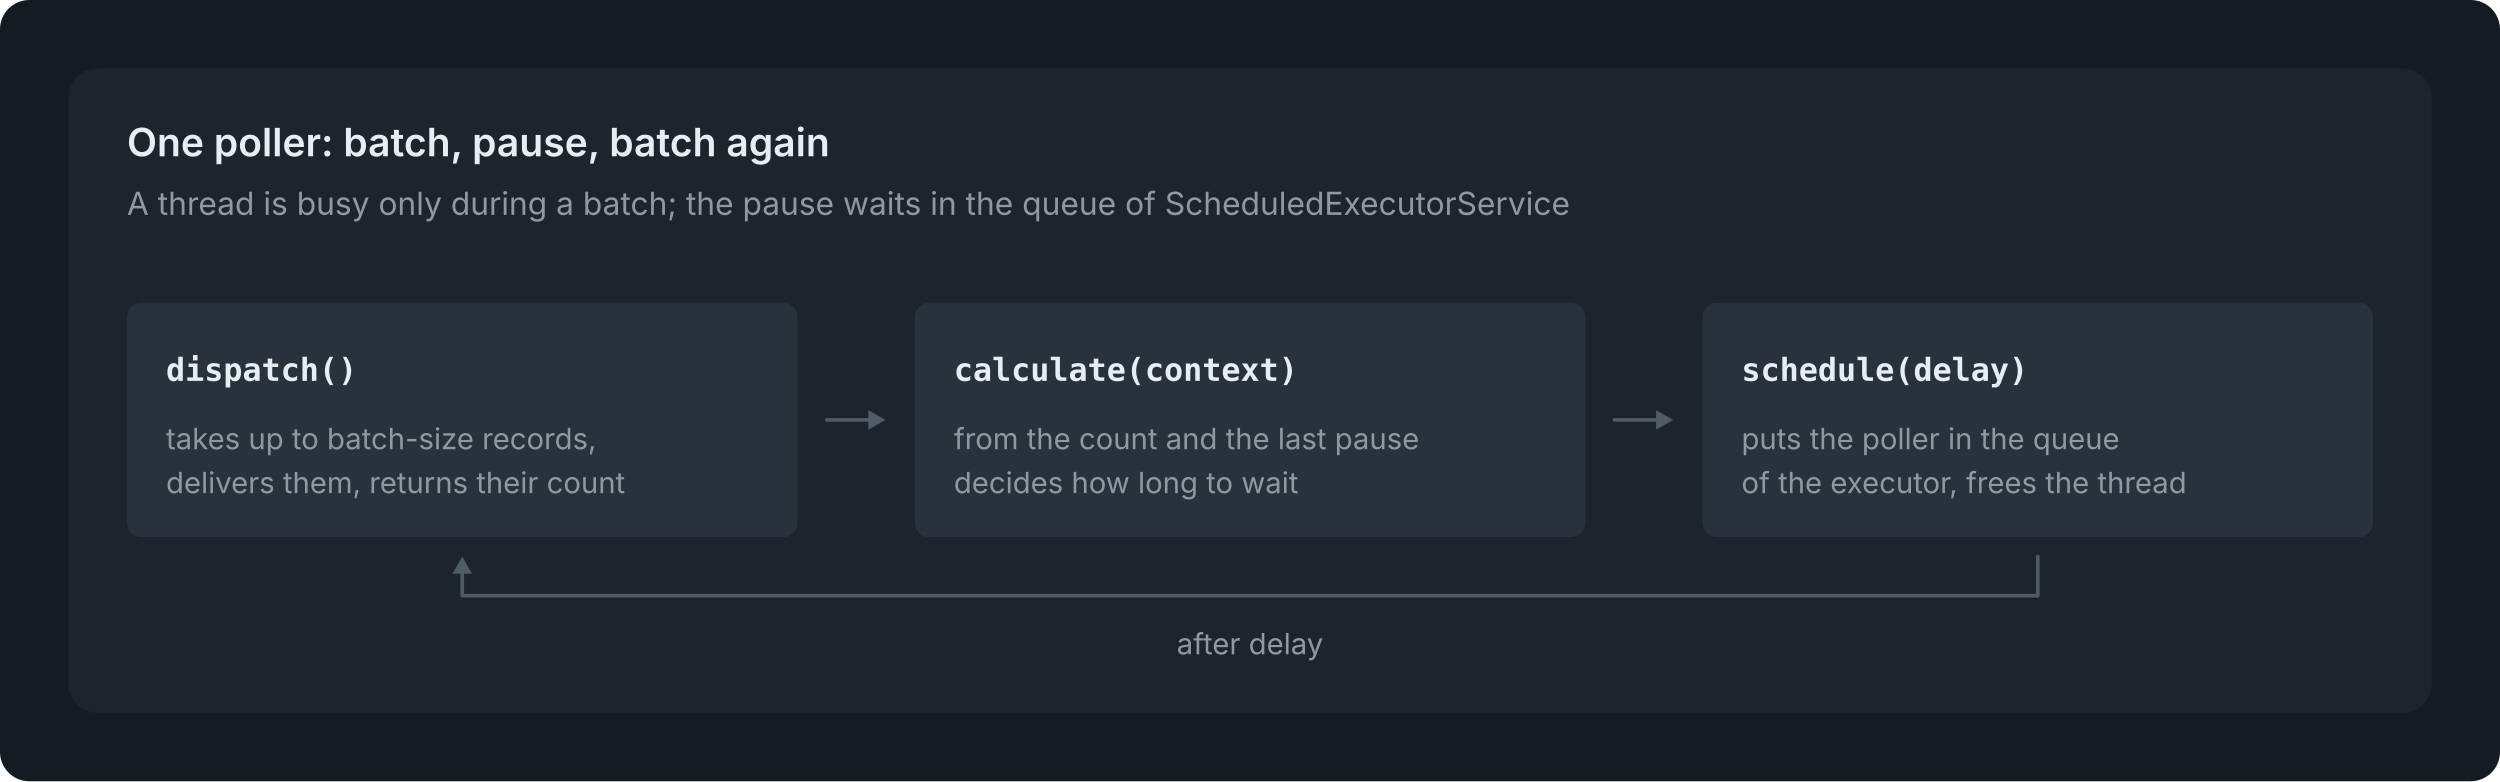
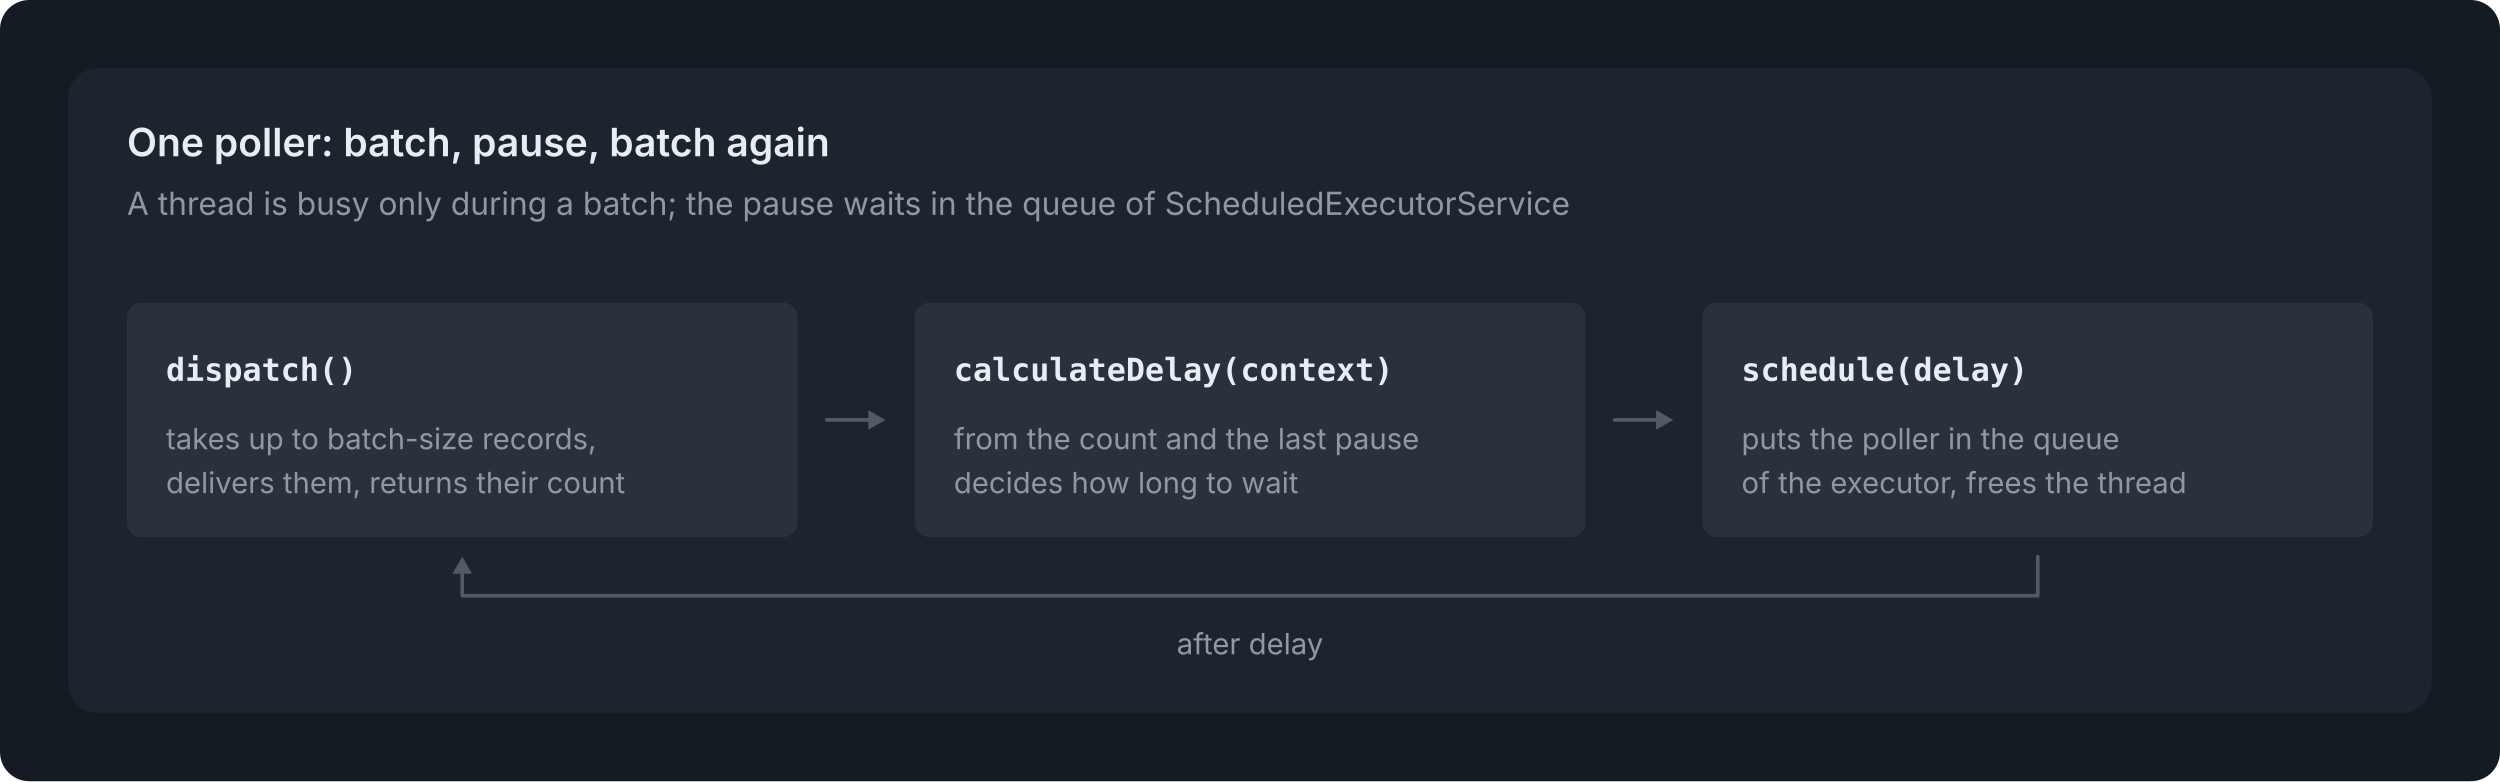
<svg xmlns="http://www.w3.org/2000/svg" viewBox="0 0 1024 320" width="1024" height="320" role="img">
  <rect width="1024" height="320" rx="12" fill="#151B23" />
  <g transform="translate(12,12)">
    <rect x="16" y="16" width="968" height="264" rx="12" fill="#1D242D" />
    <text x="40.0" y="52.0" font-family="-apple-system, BlinkMacSystemFont, 'Segoe UI', Inter, Helvetica, Arial, sans-serif" font-size="16" font-weight="600" fill="#E6EDF3" text-anchor="start">One poller: batch, pause, batch again</text>
    <text x="40.0" y="76.0" font-family="-apple-system, BlinkMacSystemFont, 'Segoe UI', Inter, Helvetica, Arial, sans-serif" font-size="13" font-weight="400" fill="#9198A1" text-anchor="start">A thread is busy only during a batch; the pause waits in the queue of ScheduledExecutorService</text>
    <rect x="40.0" y="112.0" width="274.7" height="96.0" rx="6" fill="#29313C" />
    <text x="56.0" y="144.0" font-family="ui-monospace, SFMono-Regular, 'SF Mono', Menlo, Consolas, monospace" font-size="13" font-weight="600" fill="#E6EDF3" text-anchor="start">dispatch()</text>
    <text x="56.0" y="172.0" font-family="-apple-system, BlinkMacSystemFont, 'Segoe UI', Inter, Helvetica, Arial, sans-serif" font-size="12" font-weight="400" fill="#9198A1" text-anchor="start">takes up to batch-size records,</text>
    <text x="56.0" y="190.0" font-family="-apple-system, BlinkMacSystemFont, 'Segoe UI', Inter, Helvetica, Arial, sans-serif" font-size="12" font-weight="400" fill="#9198A1" text-anchor="start">delivers them, returns their count</text>
    <path d="M326.667,160.0 L344.667,160.0" stroke="#515B66" stroke-width="1.5" fill="none" stroke-linecap="round" stroke-linejoin="round" />
    <path d="M343.667,156.0 L350.667,160.0 L343.667,164.0 Z" fill="#515B66" />
    <rect x="362.7" y="112.0" width="274.7" height="96.0" rx="6" fill="#29313C" />
-     <text x="378.7" y="144.0" font-family="ui-monospace, SFMono-Regular, 'SF Mono', Menlo, Consolas, monospace" font-size="13" font-weight="600" fill="#E6EDF3" text-anchor="start">calculate(context)</text>
+     <text x="378.7" y="144.0" font-family="ui-monospace, SFMono-Regular, 'SF Mono', Menlo, Consolas, monospace" font-size="13" font-weight="600" fill="#E6EDF3" text-anchor="start">calculateDelay(context)</text>
    <text x="378.7" y="172.0" font-family="-apple-system, BlinkMacSystemFont, 'Segoe UI', Inter, Helvetica, Arial, sans-serif" font-size="12" font-weight="400" fill="#9198A1" text-anchor="start">from the count and the last pause</text>
    <text x="378.7" y="190.0" font-family="-apple-system, BlinkMacSystemFont, 'Segoe UI', Inter, Helvetica, Arial, sans-serif" font-size="12" font-weight="400" fill="#9198A1" text-anchor="start">decides how long to wait</text>
    <path d="M649.333,160.0 L667.333,160.0" stroke="#515B66" stroke-width="1.5" fill="none" stroke-linecap="round" stroke-linejoin="round" />
    <path d="M666.333,156.0 L673.333,160.0 L666.333,164.0 Z" fill="#515B66" />
    <rect x="685.3" y="112.0" width="274.7" height="96.0" rx="6" fill="#29313C" />
    <text x="701.3" y="144.0" font-family="ui-monospace, SFMono-Regular, 'SF Mono', Menlo, Consolas, monospace" font-size="13" font-weight="600" fill="#E6EDF3" text-anchor="start">schedule(delay)</text>
    <text x="701.3" y="172.0" font-family="-apple-system, BlinkMacSystemFont, 'Segoe UI', Inter, Helvetica, Arial, sans-serif" font-size="12" font-weight="400" fill="#9198A1" text-anchor="start">puts the poller in the queue</text>
    <text x="701.3" y="190.0" font-family="-apple-system, BlinkMacSystemFont, 'Segoe UI', Inter, Helvetica, Arial, sans-serif" font-size="12" font-weight="400" fill="#9198A1" text-anchor="start">of the executor, frees the thread</text>
    <path d="M822.667,216 L822.667,232 L177.333,232 L177.333,222" stroke="#515B66" stroke-width="1.5" fill="none" stroke-linecap="round" stroke-linejoin="round" />
    <path d="M173.333,223 L177.333,216 L181.333,223 Z" fill="#515B66" />
    <text x="500.0" y="256.0" font-family="-apple-system, BlinkMacSystemFont, 'Segoe UI', Inter, Helvetica, Arial, sans-serif" font-size="12" font-weight="400" fill="#9198A1" text-anchor="middle">after delay</text>
  </g>
</svg>
